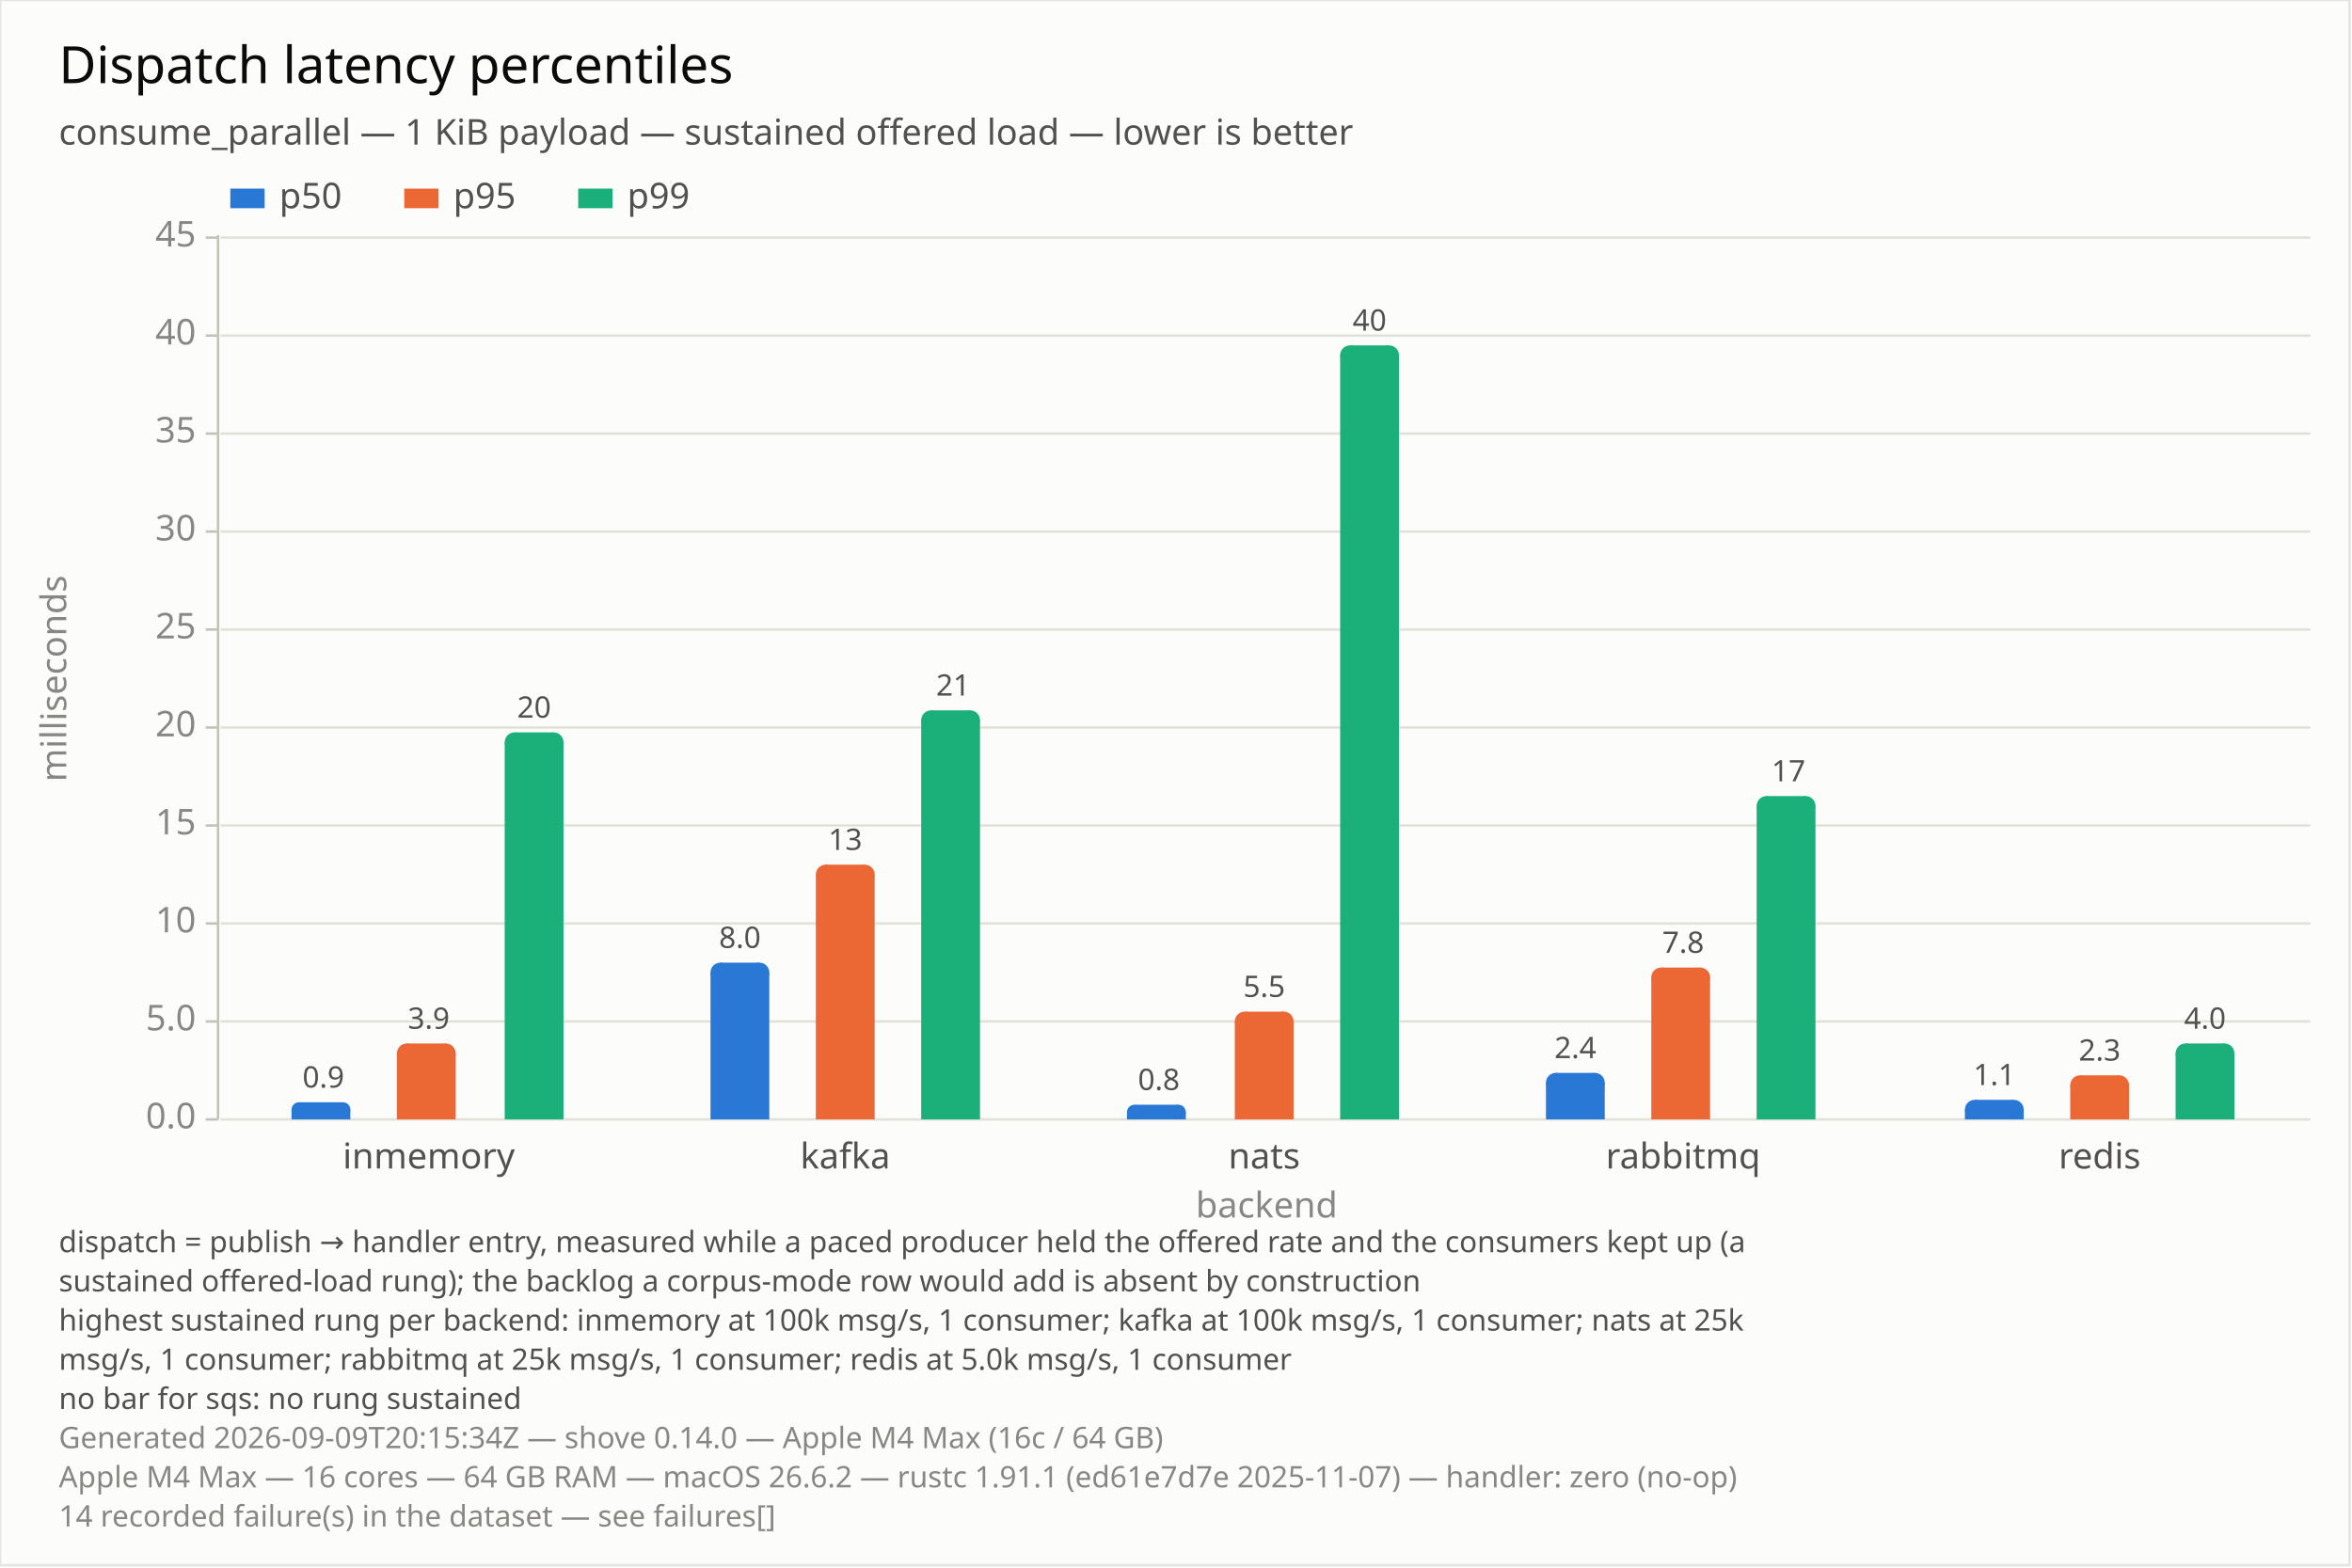
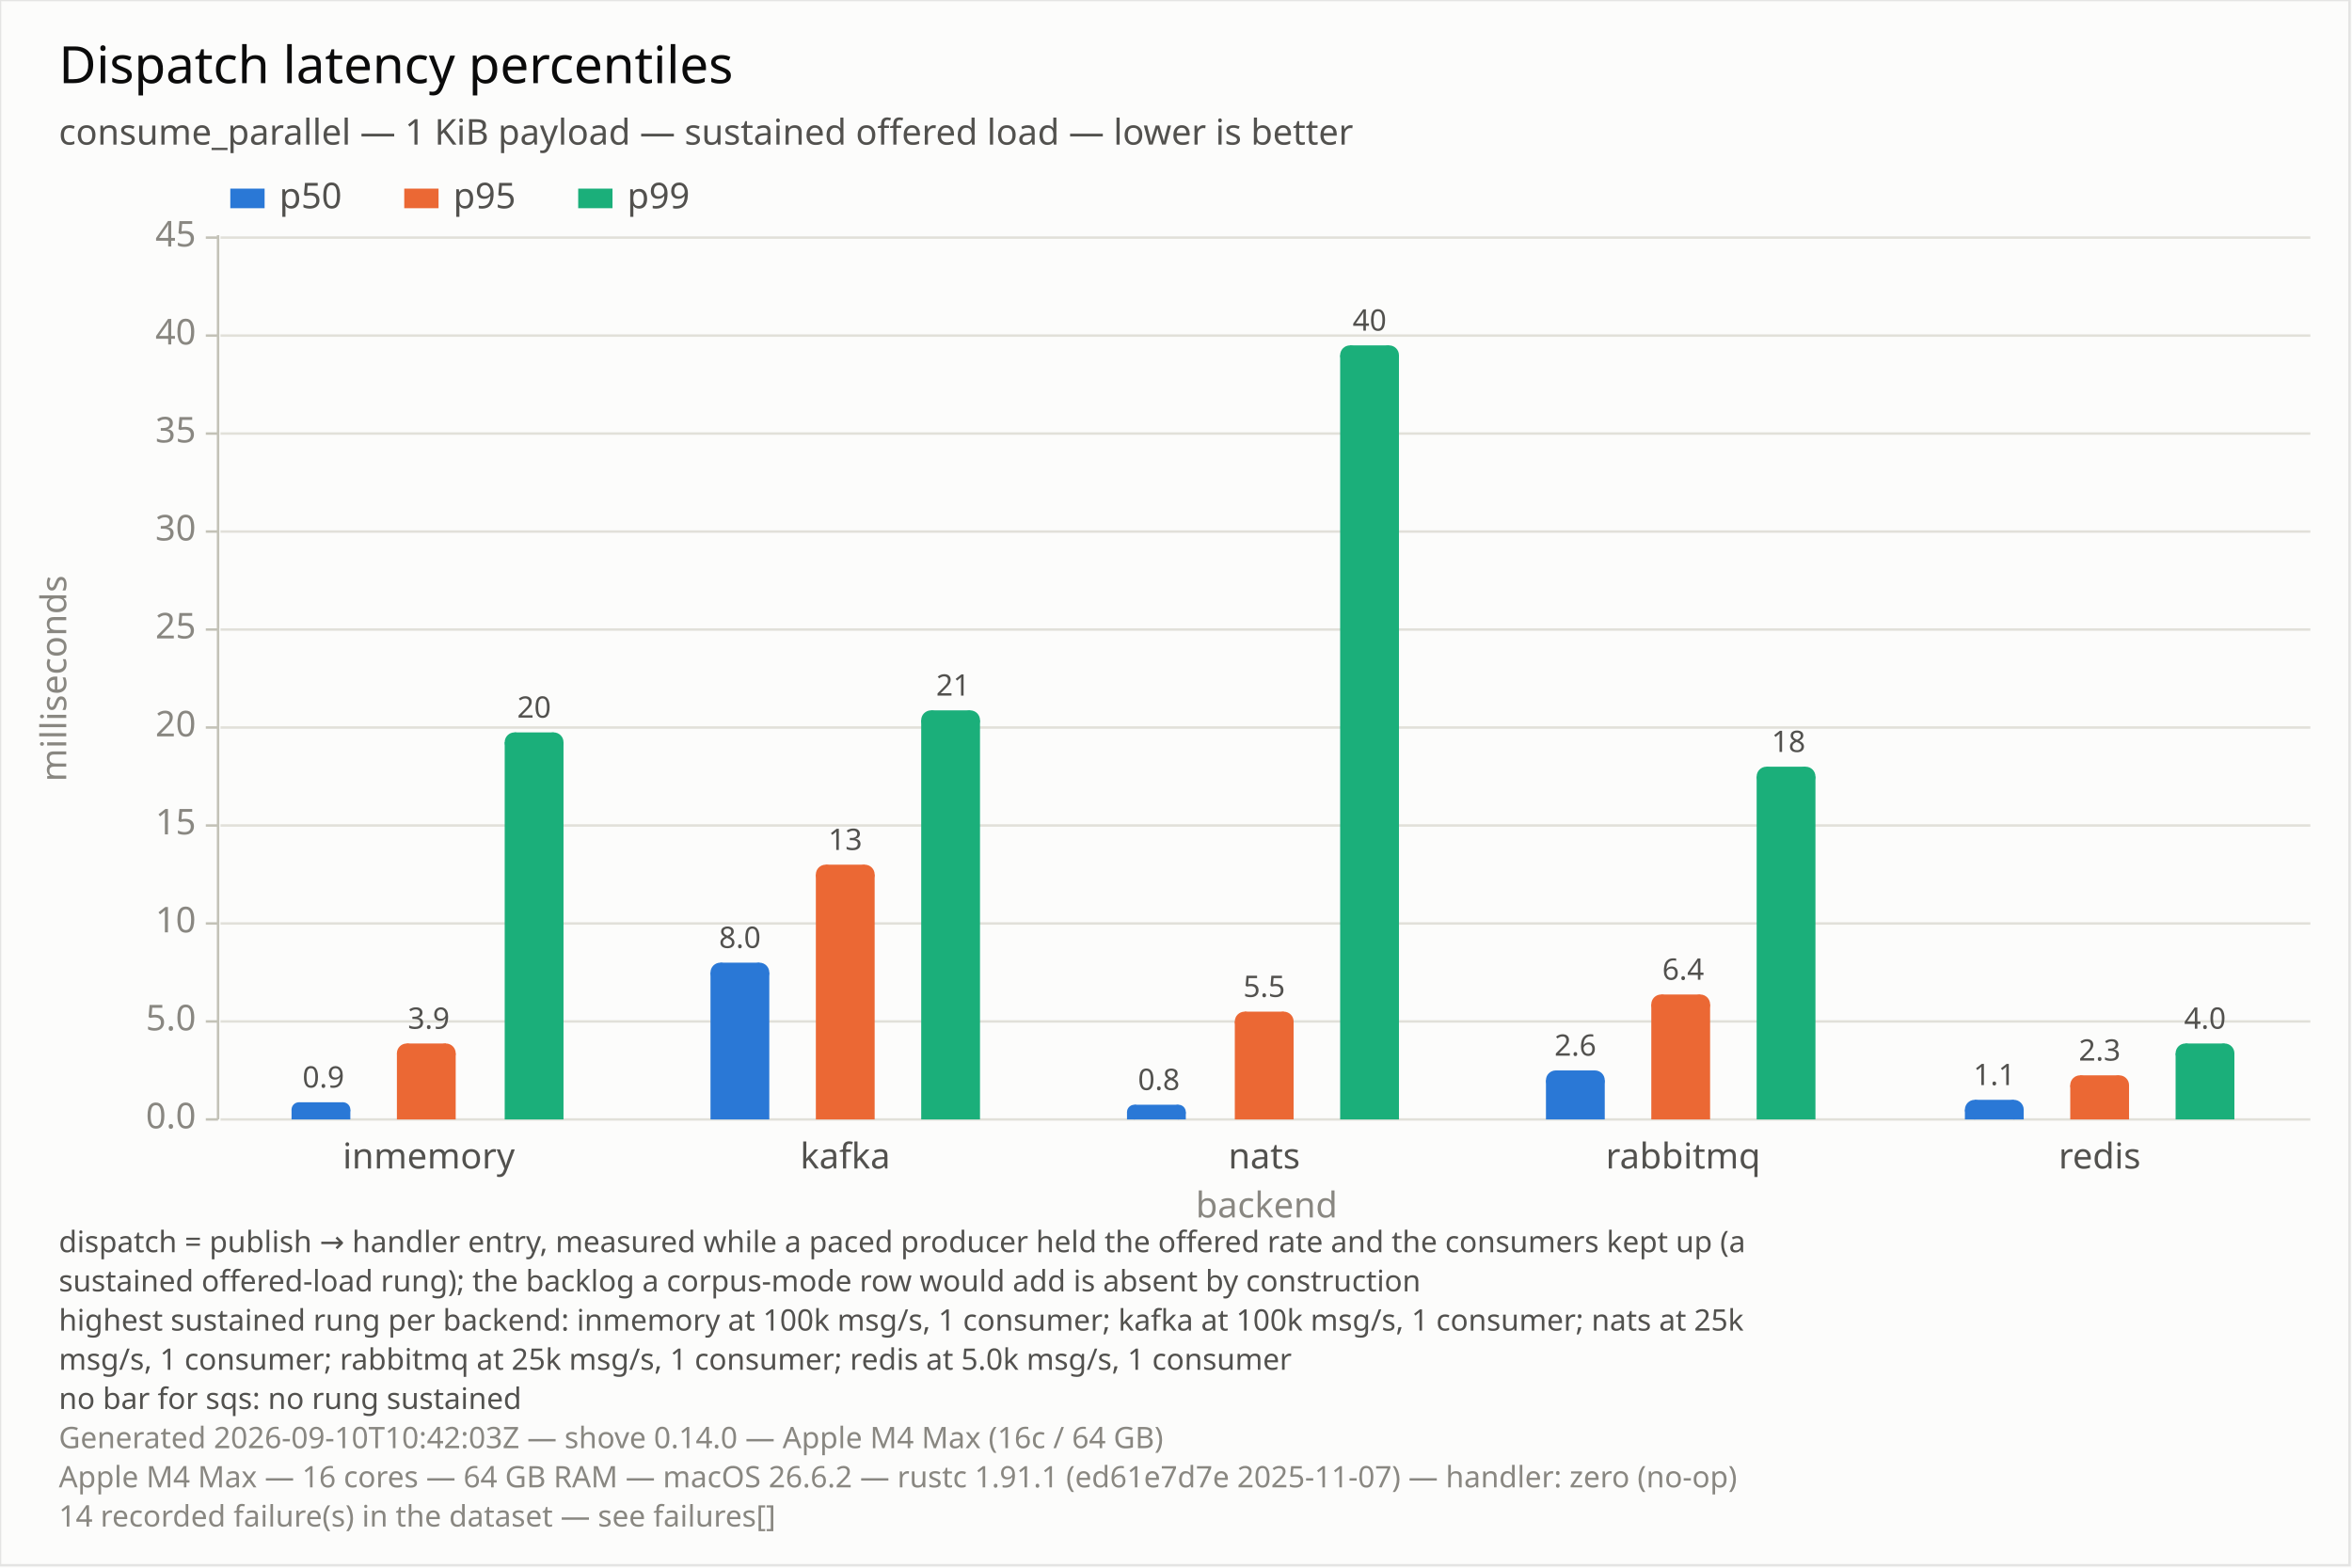
<svg xmlns="http://www.w3.org/2000/svg" width="960" height="640" viewBox="0 0 960 640">
  <rect x="0" y="0" width="960" height="640" opacity="1" fill="#FCFCFB" stroke="none" />
  <rect x="0" y="0" width="959" height="639" opacity="0.1" fill="none" stroke="#0B0B0B" />
  <text x="24" y="18" dy="0.76em" text-anchor="start" font-family="sans-serif" font-size="20.968" opacity="1" fill="#0B0B0B">
Dispatch latency percentiles
</text>
  <text x="24" y="48" dy="0.76em" text-anchor="start" font-family="sans-serif" font-size="14.516" opacity="1" fill="#52514E">
consume_parallel — 1 KiB payload — sustained offered load — lower is better
</text>
  <text x="24" y="502" dy="0.76em" text-anchor="start" font-family="sans-serif" font-size="12.097" opacity="1" fill="#52514E">
dispatch = publish → handler entry, measured while a paced producer held the offered rate and the consumers kept up (a
</text>
  <text x="24" y="518" dy="0.76em" text-anchor="start" font-family="sans-serif" font-size="12.097" opacity="1" fill="#52514E">
sustained offered-load rung); the backlog a corpus-mode row would add is absent by construction
</text>
  <text x="24" y="534" dy="0.76em" text-anchor="start" font-family="sans-serif" font-size="12.097" opacity="1" fill="#52514E">
highest sustained rung per backend: inmemory at 100k msg/s, 1 consumer; kafka at 100k msg/s, 1 consumer; nats at 25k
</text>
  <text x="24" y="550" dy="0.76em" text-anchor="start" font-family="sans-serif" font-size="12.097" opacity="1" fill="#52514E">
msg/s, 1 consumer; rabbitmq at 25k msg/s, 1 consumer; redis at 5.0k msg/s, 1 consumer
</text>
  <text x="24" y="566" dy="0.76em" text-anchor="start" font-family="sans-serif" font-size="12.097" opacity="1" fill="#52514E">
no bar for sqs: no rung sustained
</text>
  <text x="24" y="582" dy="0.76em" text-anchor="start" font-family="sans-serif" font-size="12.097" opacity="1" fill="#898781">
- Generated 2026-09-09T20:15:34Z — shove 0.14.0 — Apple M4 Max (16c / 64 GB)
+ Generated 2026-09-10T10:42:03Z — shove 0.14.0 — Apple M4 Max (16c / 64 GB)
</text>
  <text x="24" y="598" dy="0.76em" text-anchor="start" font-family="sans-serif" font-size="12.097" opacity="1" fill="#898781">
Apple M4 Max — 16 cores — 64 GB RAM — macOS 26.6.2 — rustc 1.91.1 (ed61e7d7e 2025-11-07) — handler: zero (no-op)
</text>
  <text x="24" y="614" dy="0.76em" text-anchor="start" font-family="sans-serif" font-size="12.097" opacity="1" fill="#898781">
14 recorded failure(s) in the dataset — see failures[]
</text>
  <text x="16" y="277" dy="0.76em" text-anchor="middle" font-family="sans-serif" font-size="14.516" opacity="1" fill="#898781" transform="rotate(270, 16, 277)">
milliseconds
</text>
  <line opacity="1" stroke="#E1E0D9" stroke-width="1" x1="90" y1="457" x2="943" y2="457" />
  <line opacity="1" stroke="#E1E0D9" stroke-width="1" x1="90" y1="417" x2="943" y2="417" />
  <line opacity="1" stroke="#E1E0D9" stroke-width="1" x1="90" y1="377" x2="943" y2="377" />
  <line opacity="1" stroke="#E1E0D9" stroke-width="1" x1="90" y1="337" x2="943" y2="337" />
  <line opacity="1" stroke="#E1E0D9" stroke-width="1" x1="90" y1="297" x2="943" y2="297" />
  <line opacity="1" stroke="#E1E0D9" stroke-width="1" x1="90" y1="257" x2="943" y2="257" />
  <line opacity="1" stroke="#E1E0D9" stroke-width="1" x1="90" y1="217" x2="943" y2="217" />
  <line opacity="1" stroke="#E1E0D9" stroke-width="1" x1="90" y1="177" x2="943" y2="177" />
  <line opacity="1" stroke="#E1E0D9" stroke-width="1" x1="90" y1="137" x2="943" y2="137" />
  <line opacity="1" stroke="#E1E0D9" stroke-width="1" x1="90" y1="97" x2="943" y2="97" />
  <polyline fill="none" opacity="1" stroke="#C3C2B7" stroke-width="1" points="89,96 89,457 " />
  <text x="80" y="457" dy="0.5ex" text-anchor="end" font-family="sans-serif" font-size="14.516" opacity="1" fill="#898781">
0.0
</text>
  <polyline fill="none" opacity="1" stroke="#C3C2B7" stroke-width="1" points="84,457 89,457 " />
  <text x="80" y="417" dy="0.5ex" text-anchor="end" font-family="sans-serif" font-size="14.516" opacity="1" fill="#898781">
5.0
</text>
  <polyline fill="none" opacity="1" stroke="#C3C2B7" stroke-width="1" points="84,417 89,417 " />
  <text x="80" y="377" dy="0.5ex" text-anchor="end" font-family="sans-serif" font-size="14.516" opacity="1" fill="#898781">
10
</text>
  <polyline fill="none" opacity="1" stroke="#C3C2B7" stroke-width="1" points="84,377 89,377 " />
  <text x="80" y="337" dy="0.5ex" text-anchor="end" font-family="sans-serif" font-size="14.516" opacity="1" fill="#898781">
15
</text>
  <polyline fill="none" opacity="1" stroke="#C3C2B7" stroke-width="1" points="84,337 89,337 " />
  <text x="80" y="297" dy="0.5ex" text-anchor="end" font-family="sans-serif" font-size="14.516" opacity="1" fill="#898781">
20
</text>
  <polyline fill="none" opacity="1" stroke="#C3C2B7" stroke-width="1" points="84,297 89,297 " />
  <text x="80" y="257" dy="0.5ex" text-anchor="end" font-family="sans-serif" font-size="14.516" opacity="1" fill="#898781">
25
</text>
  <polyline fill="none" opacity="1" stroke="#C3C2B7" stroke-width="1" points="84,257 89,257 " />
  <text x="80" y="217" dy="0.5ex" text-anchor="end" font-family="sans-serif" font-size="14.516" opacity="1" fill="#898781">
30
</text>
  <polyline fill="none" opacity="1" stroke="#C3C2B7" stroke-width="1" points="84,217 89,217 " />
  <text x="80" y="177" dy="0.5ex" text-anchor="end" font-family="sans-serif" font-size="14.516" opacity="1" fill="#898781">
35
</text>
  <polyline fill="none" opacity="1" stroke="#C3C2B7" stroke-width="1" points="84,177 89,177 " />
  <text x="80" y="137" dy="0.5ex" text-anchor="end" font-family="sans-serif" font-size="14.516" opacity="1" fill="#898781">
40
</text>
  <polyline fill="none" opacity="1" stroke="#C3C2B7" stroke-width="1" points="84,137 89,137 " />
  <text x="80" y="97" dy="0.5ex" text-anchor="end" font-family="sans-serif" font-size="14.516" opacity="1" fill="#898781">
45
</text>
  <polyline fill="none" opacity="1" stroke="#C3C2B7" stroke-width="1" points="84,97 89,97 " />
  <rect x="119" y="453" width="24" height="4" opacity="1" fill="#2A78D6" stroke="none" />
  <rect x="122" y="450" width="18" height="4" opacity="1" fill="#2A78D6" stroke="none" />
  <circle cx="122" cy="453" r="3" opacity="1" fill="#2A78D6" stroke="none" stroke-width="0" />
  <circle cx="140" cy="453" r="3" opacity="1" fill="#2A78D6" stroke="none" stroke-width="0" />
  <text x="132" y="447" dy="-0.5ex" text-anchor="middle" font-family="sans-serif" font-size="12.097" opacity="1" fill="#52514E">
0.9
</text>
  <rect x="162" y="430" width="24" height="27" opacity="1" fill="#EB6834" stroke="none" />
  <rect x="166" y="426" width="16" height="5" opacity="1" fill="#EB6834" stroke="none" />
  <circle cx="166" cy="430" r="4" opacity="1" fill="#EB6834" stroke="none" stroke-width="0" />
  <circle cx="182" cy="430" r="4" opacity="1" fill="#EB6834" stroke="none" stroke-width="0" />
  <text x="175" y="423" dy="-0.5ex" text-anchor="middle" font-family="sans-serif" font-size="12.097" opacity="1" fill="#52514E">
3.9
</text>
  <rect x="206" y="303" width="24" height="154" opacity="1" fill="#1BAF7A" stroke="none" />
  <rect x="210" y="299" width="16" height="5" opacity="1" fill="#1BAF7A" stroke="none" />
  <circle cx="210" cy="303" r="4" opacity="1" fill="#1BAF7A" stroke="none" stroke-width="0" />
  <circle cx="226" cy="303" r="4" opacity="1" fill="#1BAF7A" stroke="none" stroke-width="0" />
  <text x="218" y="296" dy="-0.5ex" text-anchor="middle" font-family="sans-serif" font-size="12.097" opacity="1" fill="#52514E">
20
</text>
  <rect x="290" y="397" width="24" height="60" opacity="1" fill="#2A78D6" stroke="none" />
  <rect x="294" y="393" width="16" height="5" opacity="1" fill="#2A78D6" stroke="none" />
  <circle cx="294" cy="397" r="4" opacity="1" fill="#2A78D6" stroke="none" stroke-width="0" />
  <circle cx="310" cy="397" r="4" opacity="1" fill="#2A78D6" stroke="none" stroke-width="0" />
  <text x="302" y="390" dy="-0.5ex" text-anchor="middle" font-family="sans-serif" font-size="12.097" opacity="1" fill="#52514E">
8.0
</text>
  <rect x="333" y="357" width="24" height="100" opacity="1" fill="#EB6834" stroke="none" />
  <rect x="337" y="353" width="16" height="5" opacity="1" fill="#EB6834" stroke="none" />
  <circle cx="337" cy="357" r="4" opacity="1" fill="#EB6834" stroke="none" stroke-width="0" />
  <circle cx="353" cy="357" r="4" opacity="1" fill="#EB6834" stroke="none" stroke-width="0" />
  <text x="345" y="350" dy="-0.5ex" text-anchor="middle" font-family="sans-serif" font-size="12.097" opacity="1" fill="#52514E">
13
</text>
  <rect x="376" y="294" width="24" height="163" opacity="1" fill="#1BAF7A" stroke="none" />
  <rect x="380" y="290" width="16" height="5" opacity="1" fill="#1BAF7A" stroke="none" />
  <circle cx="380" cy="294" r="4" opacity="1" fill="#1BAF7A" stroke="none" stroke-width="0" />
  <circle cx="396" cy="294" r="4" opacity="1" fill="#1BAF7A" stroke="none" stroke-width="0" />
  <text x="389" y="287" dy="-0.5ex" text-anchor="middle" font-family="sans-serif" font-size="12.097" opacity="1" fill="#52514E">
21
</text>
  <rect x="460" y="454" width="24" height="3" opacity="1" fill="#2A78D6" stroke="none" />
  <rect x="463" y="451" width="18" height="4" opacity="1" fill="#2A78D6" stroke="none" />
  <circle cx="463" cy="454" r="3" opacity="1" fill="#2A78D6" stroke="none" stroke-width="0" />
  <circle cx="481" cy="454" r="3" opacity="1" fill="#2A78D6" stroke="none" stroke-width="0" />
  <text x="473" y="448" dy="-0.5ex" text-anchor="middle" font-family="sans-serif" font-size="12.097" opacity="1" fill="#52514E">
0.8
</text>
  <rect x="504" y="417" width="24" height="40" opacity="1" fill="#EB6834" stroke="none" />
  <rect x="508" y="413" width="16" height="5" opacity="1" fill="#EB6834" stroke="none" />
  <circle cx="508" cy="417" r="4" opacity="1" fill="#EB6834" stroke="none" stroke-width="0" />
  <circle cx="524" cy="417" r="4" opacity="1" fill="#EB6834" stroke="none" stroke-width="0" />
  <text x="516" y="410" dy="-0.5ex" text-anchor="middle" font-family="sans-serif" font-size="12.097" opacity="1" fill="#52514E">
5.5
</text>
  <rect x="547" y="145" width="24" height="312" opacity="1" fill="#1BAF7A" stroke="none" />
  <rect x="551" y="141" width="16" height="5" opacity="1" fill="#1BAF7A" stroke="none" />
  <circle cx="551" cy="145" r="4" opacity="1" fill="#1BAF7A" stroke="none" stroke-width="0" />
  <circle cx="567" cy="145" r="4" opacity="1" fill="#1BAF7A" stroke="none" stroke-width="0" />
  <text x="559" y="138" dy="-0.5ex" text-anchor="middle" font-family="sans-serif" font-size="12.097" opacity="1" fill="#52514E">
40
</text>
-   <rect x="631" y="442" width="24" height="15" opacity="1" fill="#2A78D6" stroke="none" />
-   <rect x="635" y="438" width="16" height="5" opacity="1" fill="#2A78D6" stroke="none" />
-   <circle cx="635" cy="442" r="4" opacity="1" fill="#2A78D6" stroke="none" stroke-width="0" />
-   <circle cx="651" cy="442" r="4" opacity="1" fill="#2A78D6" stroke="none" stroke-width="0" />
-   <text x="643" y="435" dy="-0.5ex" text-anchor="middle" font-family="sans-serif" font-size="12.097" opacity="1" fill="#52514E">
- 2.4
- </text>
-   <rect x="674" y="399" width="24" height="58" opacity="1" fill="#EB6834" stroke="none" />
-   <rect x="678" y="395" width="16" height="5" opacity="1" fill="#EB6834" stroke="none" />
-   <circle cx="678" cy="399" r="4" opacity="1" fill="#EB6834" stroke="none" stroke-width="0" />
-   <circle cx="694" cy="399" r="4" opacity="1" fill="#EB6834" stroke="none" stroke-width="0" />
-   <text x="687" y="392" dy="-0.5ex" text-anchor="middle" font-family="sans-serif" font-size="12.097" opacity="1" fill="#52514E">
- 7.8
- </text>
-   <rect x="717" y="329" width="24" height="128" opacity="1" fill="#1BAF7A" stroke="none" />
-   <rect x="721" y="325" width="16" height="5" opacity="1" fill="#1BAF7A" stroke="none" />
-   <circle cx="721" cy="329" r="4" opacity="1" fill="#1BAF7A" stroke="none" stroke-width="0" />
-   <circle cx="737" cy="329" r="4" opacity="1" fill="#1BAF7A" stroke="none" stroke-width="0" />
-   <text x="730" y="322" dy="-0.5ex" text-anchor="middle" font-family="sans-serif" font-size="12.097" opacity="1" fill="#52514E">
- 17
+   <rect x="631" y="441" width="24" height="16" opacity="1" fill="#2A78D6" stroke="none" />
+   <rect x="635" y="437" width="16" height="5" opacity="1" fill="#2A78D6" stroke="none" />
+   <circle cx="635" cy="441" r="4" opacity="1" fill="#2A78D6" stroke="none" stroke-width="0" />
+   <circle cx="651" cy="441" r="4" opacity="1" fill="#2A78D6" stroke="none" stroke-width="0" />
+   <text x="643" y="434" dy="-0.5ex" text-anchor="middle" font-family="sans-serif" font-size="12.097" opacity="1" fill="#52514E">
+ 2.6
+ </text>
+   <rect x="674" y="410" width="24" height="47" opacity="1" fill="#EB6834" stroke="none" />
+   <rect x="678" y="406" width="16" height="5" opacity="1" fill="#EB6834" stroke="none" />
+   <circle cx="678" cy="410" r="4" opacity="1" fill="#EB6834" stroke="none" stroke-width="0" />
+   <circle cx="694" cy="410" r="4" opacity="1" fill="#EB6834" stroke="none" stroke-width="0" />
+   <text x="687" y="403" dy="-0.5ex" text-anchor="middle" font-family="sans-serif" font-size="12.097" opacity="1" fill="#52514E">
+ 6.4
+ </text>
+   <rect x="717" y="317" width="24" height="140" opacity="1" fill="#1BAF7A" stroke="none" />
+   <rect x="721" y="313" width="16" height="5" opacity="1" fill="#1BAF7A" stroke="none" />
+   <circle cx="721" cy="317" r="4" opacity="1" fill="#1BAF7A" stroke="none" stroke-width="0" />
+   <circle cx="737" cy="317" r="4" opacity="1" fill="#1BAF7A" stroke="none" stroke-width="0" />
+   <text x="730" y="310" dy="-0.5ex" text-anchor="middle" font-family="sans-serif" font-size="12.097" opacity="1" fill="#52514E">
+ 18
</text>
  <rect x="802" y="453" width="24" height="4" opacity="1" fill="#2A78D6" stroke="none" />
  <rect x="806" y="449" width="16" height="5" opacity="1" fill="#2A78D6" stroke="none" />
  <circle cx="806" cy="453" r="4" opacity="1" fill="#2A78D6" stroke="none" stroke-width="0" />
  <circle cx="822" cy="453" r="4" opacity="1" fill="#2A78D6" stroke="none" stroke-width="0" />
  <text x="814" y="446" dy="-0.5ex" text-anchor="middle" font-family="sans-serif" font-size="12.097" opacity="1" fill="#52514E">
1.1
</text>
  <rect x="845" y="443" width="24" height="14" opacity="1" fill="#EB6834" stroke="none" />
  <rect x="849" y="439" width="16" height="5" opacity="1" fill="#EB6834" stroke="none" />
  <circle cx="849" cy="443" r="4" opacity="1" fill="#EB6834" stroke="none" stroke-width="0" />
  <circle cx="865" cy="443" r="4" opacity="1" fill="#EB6834" stroke="none" stroke-width="0" />
  <text x="857" y="436" dy="-0.5ex" text-anchor="middle" font-family="sans-serif" font-size="12.097" opacity="1" fill="#52514E">
2.3
</text>
  <rect x="888" y="430" width="24" height="27" opacity="1" fill="#1BAF7A" stroke="none" />
  <rect x="892" y="426" width="16" height="5" opacity="1" fill="#1BAF7A" stroke="none" />
  <circle cx="892" cy="430" r="4" opacity="1" fill="#1BAF7A" stroke="none" stroke-width="0" />
  <circle cx="908" cy="430" r="4" opacity="1" fill="#1BAF7A" stroke="none" stroke-width="0" />
  <text x="900" y="423" dy="-0.5ex" text-anchor="middle" font-family="sans-serif" font-size="12.097" opacity="1" fill="#52514E">
4.0
</text>
  <text x="175" y="466" dy="0.76em" text-anchor="middle" font-family="sans-serif" font-size="14.516" opacity="1" fill="#52514E">
inmemory
</text>
  <text x="345" y="466" dy="0.76em" text-anchor="middle" font-family="sans-serif" font-size="14.516" opacity="1" fill="#52514E">
kafka
</text>
  <text x="516" y="466" dy="0.76em" text-anchor="middle" font-family="sans-serif" font-size="14.516" opacity="1" fill="#52514E">
nats
</text>
  <text x="687" y="466" dy="0.76em" text-anchor="middle" font-family="sans-serif" font-size="14.516" opacity="1" fill="#52514E">
rabbitmq
</text>
  <text x="857" y="466" dy="0.76em" text-anchor="middle" font-family="sans-serif" font-size="14.516" opacity="1" fill="#52514E">
redis
</text>
  <text x="517" y="486" dy="0.76em" text-anchor="middle" font-family="sans-serif" font-size="14.516" opacity="1" fill="#898781">
backend
</text>
  <rect x="94" y="77" width="14" height="8" opacity="1" fill="#2A78D6" stroke="none" />
  <text x="114" y="74" dy="0.76em" text-anchor="start" font-family="sans-serif" font-size="14.516" opacity="1" fill="#52514E">
p50
</text>
  <rect x="165" y="77" width="14" height="8" opacity="1" fill="#EB6834" stroke="none" />
  <text x="185" y="74" dy="0.76em" text-anchor="start" font-family="sans-serif" font-size="14.516" opacity="1" fill="#52514E">
p95
</text>
  <rect x="236" y="77" width="14" height="8" opacity="1" fill="#1BAF7A" stroke="none" />
  <text x="256" y="74" dy="0.76em" text-anchor="start" font-family="sans-serif" font-size="14.516" opacity="1" fill="#52514E">
p99
</text>
</svg>
